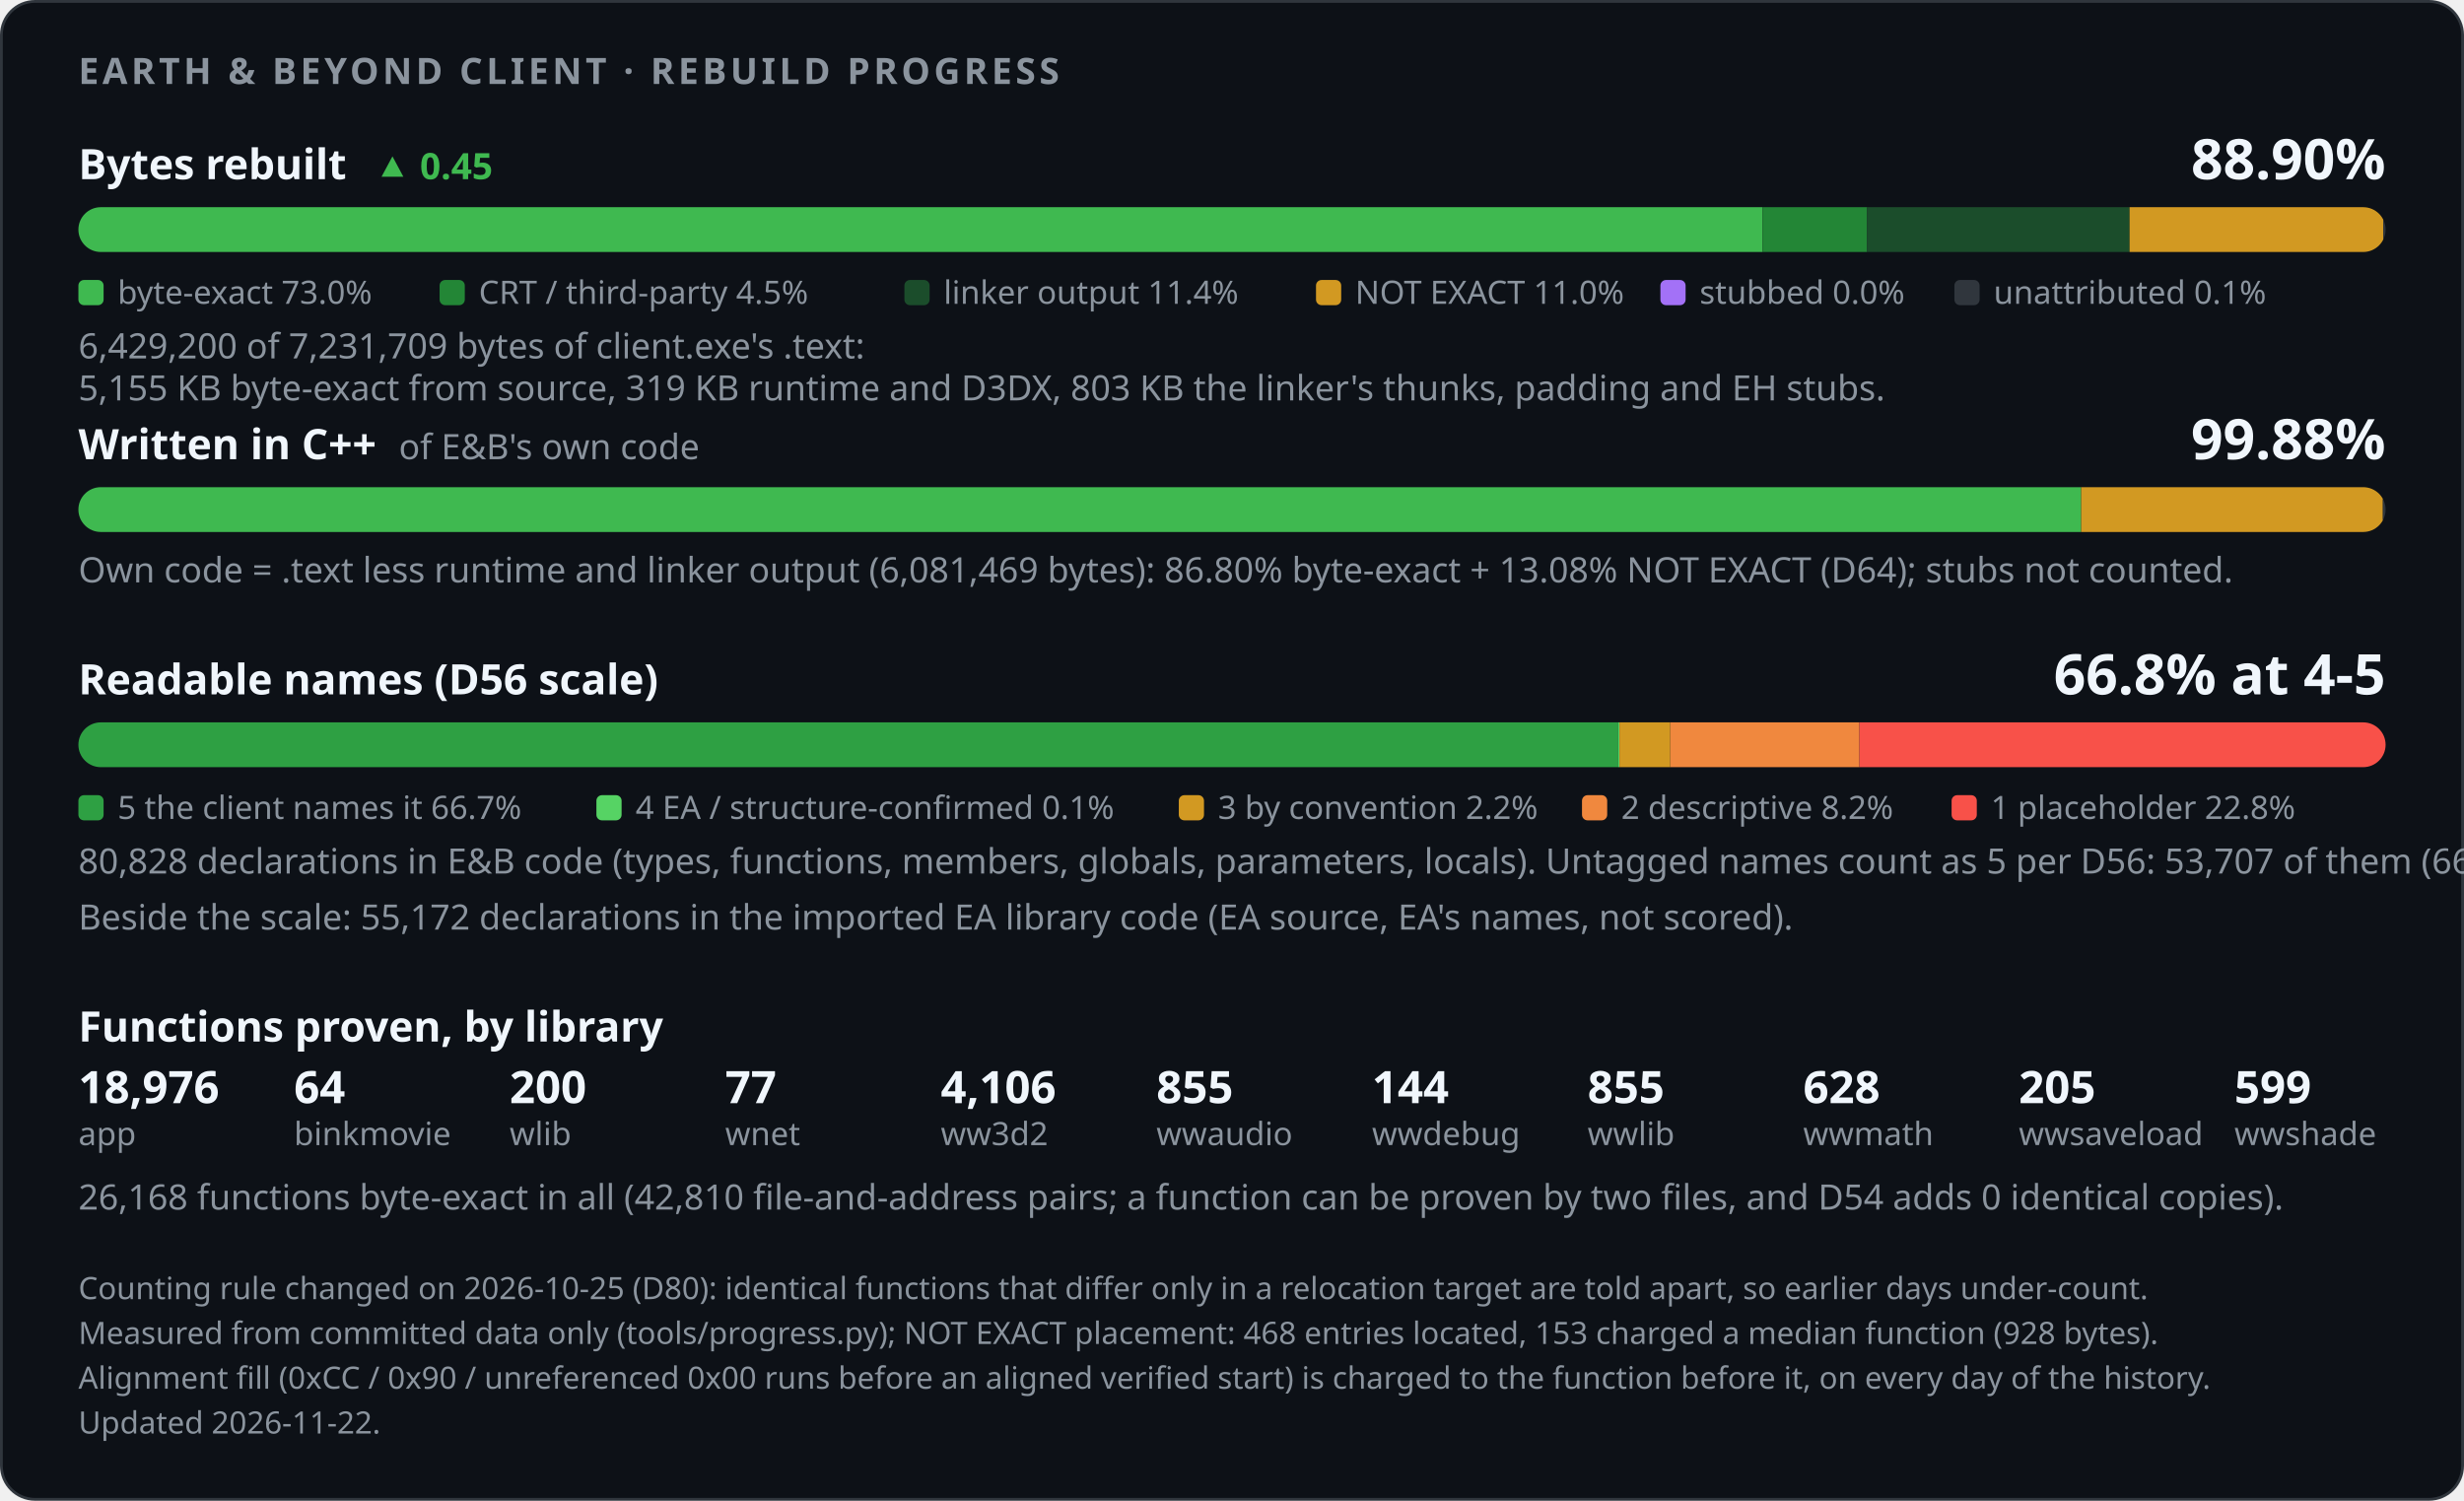
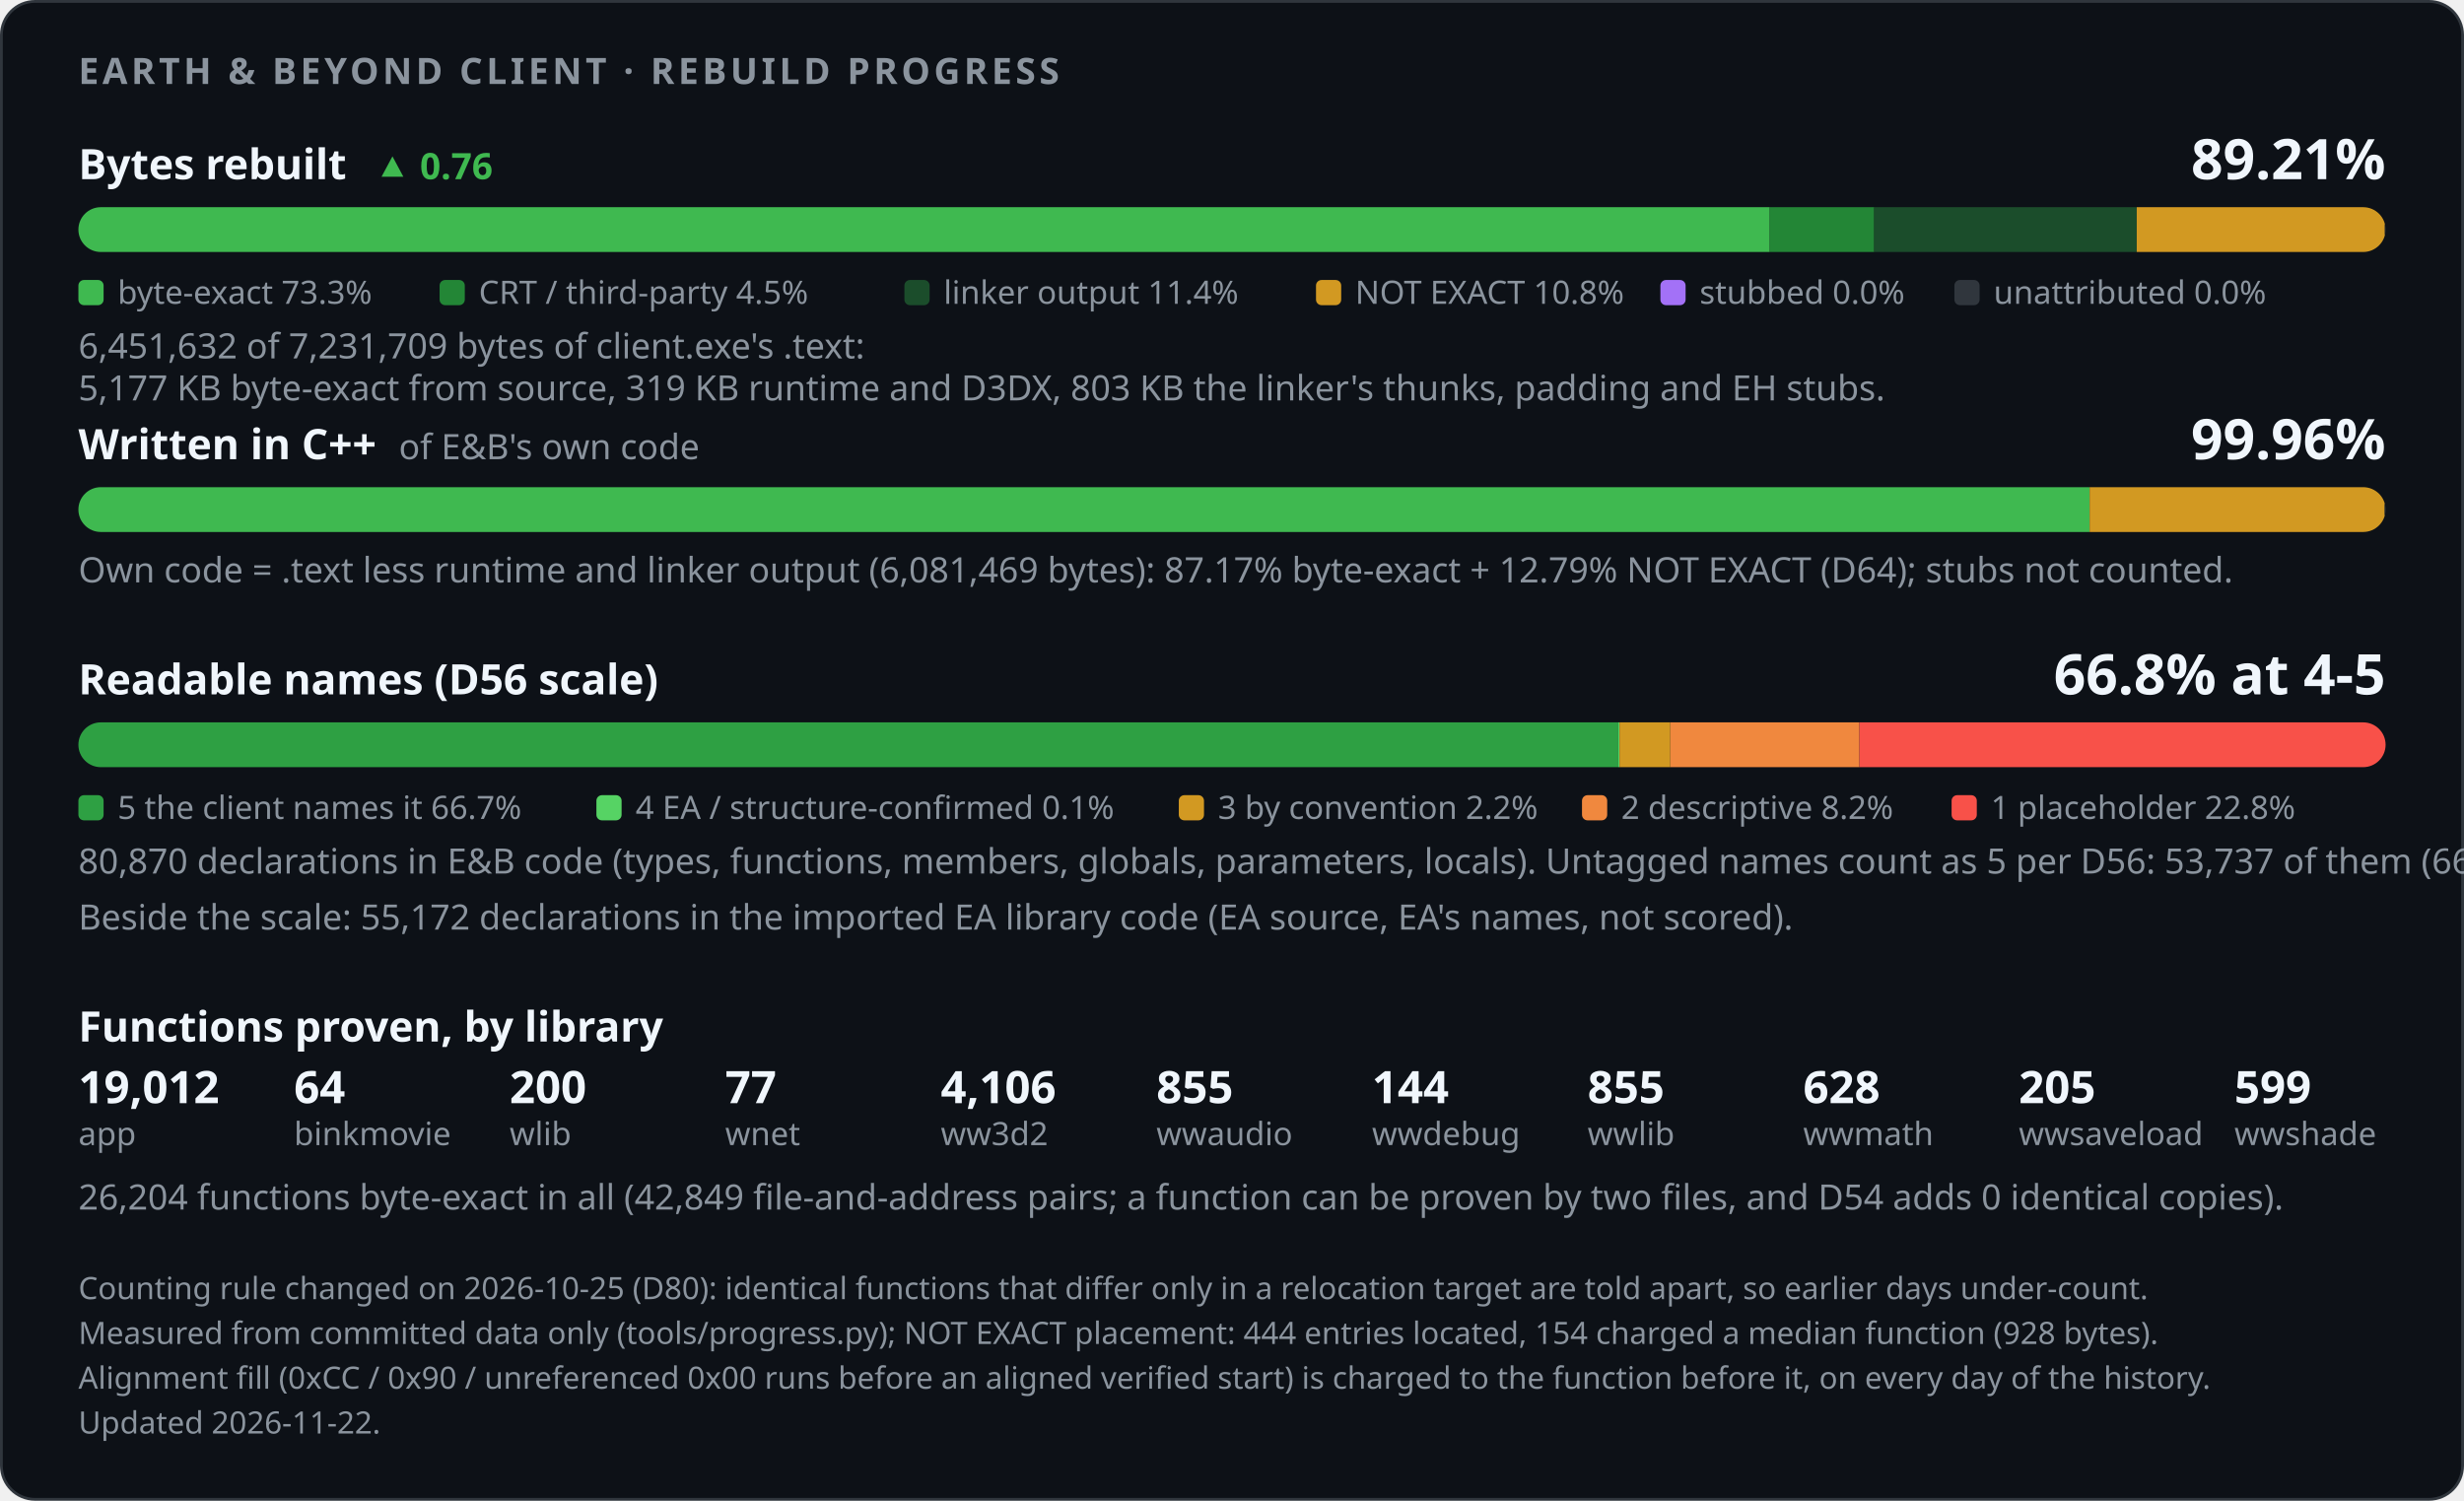
<svg xmlns="http://www.w3.org/2000/svg" width="880" height="536" viewBox="0 0 880 536" role="img" aria-labelledby="title desc">
  <style>
    .card { fill: #0d1117; stroke: #30363d; } .strong { fill: #f0f6fc; } .muted { fill: #8b949e; }
    .grid { stroke: #30363d; } .up { fill: #3fb950; } .down { fill: #f85149; }
    .s-exact { fill: #3fb950; } .s-notexact { fill: #d29922; } .s-stub { fill: #a371f7; }
    .s-third { fill: #238636; } .s-linker { fill: #1b4d2b; } .s-unattr { fill: #30363d; }
    .l-exact { stroke: #3fb950; } .l-written { stroke: #58a6ff; }
    @media (prefers-color-scheme: light) {
      .card { fill: #ffffff; stroke: #d0d7de; } .strong { fill: #1f2328; } .muted { fill: #59636e; }
      .grid { stroke: #d0d7de; } .up { fill: #1a7f37; } .down { fill: #cf222e; }
      .s-exact { fill: #1a7f37; } .s-third { fill: #4ac26b; } .s-linker { fill: #aceebb; } .s-unattr { fill: #d0d7de; }
      .l-exact { stroke: #1a7f37; } .l-written { stroke: #0969da; }
    }
  </style>
  <rect class="card" x="0.5" y="0.5" width="879" height="535" rx="12" />
  <g font-family="-apple-system,BlinkMacSystemFont,'Segoe UI','Noto Sans',Helvetica,Arial,sans-serif">
    <text x="28" y="30" class="muted" font-size="13" font-weight="600" letter-spacing="1.3">EARTH &amp; BEYOND CLIENT · REBUILD PROGRESS</text>
-     <text x="28" y="64" class="strong" font-size="15" font-weight="600">Bytes rebuilt<tspan class="up" dx="10" font-size="13" font-weight="600">▲ 0.45</tspan>
+     <text x="28" y="64" class="strong" font-size="15" font-weight="600">Bytes rebuilt<tspan class="up" dx="10" font-size="13" font-weight="600">▲ 0.76</tspan>
    </text>
-     <text x="852" y="64" class="strong" font-size="20" font-weight="700" text-anchor="end">88.90%</text>
+     <text x="852" y="64" class="strong" font-size="20" font-weight="700" text-anchor="end">89.21%</text>
    <clipPath id="clip74">
      <rect x="28" y="74" width="824" height="16" rx="8.0" />
    </clipPath>
    <g clip-path="url(#clip74)">
-       <rect x="28.00" y="74" width="601.50" height="16" class="s-exact" />
-       <rect x="629.50" y="74" width="37.32" height="16" class="s-third" />
-       <rect x="666.82" y="74" width="93.74" height="16" class="s-linker" />
-       <rect x="760.56" y="74" width="90.62" height="16" class="s-notexact" />
-       <rect x="851.18" y="74" width="0.82" height="16" class="s-unattr" />
+       <rect x="28.00" y="74" width="604.05" height="16" class="s-exact" />
+       <rect x="632.05" y="74" width="37.32" height="16" class="s-third" />
+       <rect x="669.37" y="74" width="93.74" height="16" class="s-linker" />
+       <rect x="763.12" y="74" width="88.62" height="16" class="s-notexact" />
+       <rect x="851.73" y="74" width="0.27" height="16" class="s-unattr" />
    </g>
    <rect x="28" y="100" width="9" height="9" rx="2" class="s-exact" />
-     <text x="42" y="108.5" class="muted" font-size="11.5">byte-exact 73.0%</text>
+     <text x="42" y="108.5" class="muted" font-size="11.5">byte-exact 73.3%</text>
    <rect x="157" y="100" width="9" height="9" rx="2" class="s-third" />
    <text x="171" y="108.5" class="muted" font-size="11.5">CRT / third-party 4.5%</text>
    <rect x="323" y="100" width="9" height="9" rx="2" class="s-linker" />
    <text x="337" y="108.5" class="muted" font-size="11.5">linker output 11.4%</text>
    <rect x="470" y="100" width="9" height="9" rx="2" class="s-notexact" />
-     <text x="484" y="108.5" class="muted" font-size="11.5">NOT EXACT 11.0%</text>
+     <text x="484" y="108.5" class="muted" font-size="11.5">NOT EXACT 10.8%</text>
    <rect x="593" y="100" width="9" height="9" rx="2" class="s-stub" />
    <text x="607" y="108.5" class="muted" font-size="11.5">stubbed 0.0%</text>
    <rect x="698" y="100" width="9" height="9" rx="2" class="s-unattr" />
-     <text x="712" y="108.5" class="muted" font-size="11.5">unattributed 0.1%</text>
-     <text x="28" y="128" class="muted" font-size="12.5">6,429,200 of 7,231,709 bytes of client.exe's .text:</text>
-     <text x="28" y="143" class="muted" font-size="12.5">5,155 KB byte-exact from source, 319 KB runtime and D3DX, 803 KB the linker's thunks, padding and EH stubs.</text>
+     <text x="712" y="108.5" class="muted" font-size="11.5">unattributed 0.0%</text>
+     <text x="28" y="128" class="muted" font-size="12.5">6,451,632 of 7,231,709 bytes of client.exe's .text:</text>
+     <text x="28" y="143" class="muted" font-size="12.5">5,177 KB byte-exact from source, 319 KB runtime and D3DX, 803 KB the linker's thunks, padding and EH stubs.</text>
    <text x="28" y="164" class="strong" font-size="15" font-weight="600">Written in C++<tspan class="muted" font-size="12.5" font-weight="400" dx="8">of E&amp;B's own code</tspan>
    </text>
-     <text x="852" y="164" class="strong" font-size="20" font-weight="700" text-anchor="end">99.88%</text>
+     <text x="852" y="164" class="strong" font-size="20" font-weight="700" text-anchor="end">99.96%</text>
    <clipPath id="clip174">
      <rect x="28" y="174" width="824" height="16" rx="8.0" />
    </clipPath>
    <g clip-path="url(#clip174)">
-       <rect x="28.00" y="174" width="715.27" height="16" class="s-exact" />
-       <rect x="743.27" y="174" width="107.76" height="16" class="s-notexact" />
-       <rect x="851.03" y="174" width="0.97" height="16" class="s-unattr" />
+       <rect x="28.00" y="174" width="718.30" height="16" class="s-exact" />
+       <rect x="746.30" y="174" width="105.38" height="16" class="s-notexact" />
+       <rect x="851.68" y="174" width="0.32" height="16" class="s-unattr" />
    </g>
-     <text x="28" y="208" class="muted" font-size="12.5">Own code = .text less runtime and linker output (6,081,469 bytes): 86.80% byte-exact + 13.08% NOT EXACT (D64); stubs not counted.</text>
+     <text x="28" y="208" class="muted" font-size="12.5">Own code = .text less runtime and linker output (6,081,469 bytes): 87.17% byte-exact + 12.79% NOT EXACT (D64); stubs not counted.</text>
    <text x="28" y="248" class="strong" font-size="15" font-weight="600">Readable names (D56 scale)</text>
    <text x="852" y="248" class="strong" font-size="20" font-weight="700" text-anchor="end">66.8% at 4-5</text>
    <clipPath id="clip258">
      <rect x="28" y="258" width="824" height="16" rx="8.0" />
    </clipPath>
    <g clip-path="url(#clip258)">
-       <rect x="28.00" y="258" width="549.94" height="16" fill="#2ea043" />
-       <rect x="577.94" y="258" width="0.44" height="16" fill="#56d364" />
-       <rect x="578.38" y="258" width="18.15" height="16" fill="#d29922" />
-       <rect x="596.53" y="258" width="67.56" height="16" fill="#f0883e" />
+       <rect x="28.00" y="258" width="549.96" height="16" fill="#2ea043" />
+       <rect x="577.96" y="258" width="0.44" height="16" fill="#56d364" />
+       <rect x="578.40" y="258" width="18.14" height="16" fill="#d29922" />
+       <rect x="596.54" y="258" width="67.55" height="16" fill="#f0883e" />
      <rect x="664.09" y="258" width="187.91" height="16" fill="#f85149" />
    </g>
    <rect x="28" y="284" width="9" height="9" rx="2" fill="#2ea043" />
    <text x="42" y="292.5" class="muted" font-size="11.5">5 the client names it 66.7%</text>
    <rect x="213" y="284" width="9" height="9" rx="2" fill="#56d364" />
    <text x="227" y="292.5" class="muted" font-size="11.5">4 EA / structure-confirmed 0.1%</text>
    <rect x="421" y="284" width="9" height="9" rx="2" fill="#d29922" />
    <text x="435" y="292.5" class="muted" font-size="11.5">3 by convention 2.2%</text>
    <rect x="565" y="284" width="9" height="9" rx="2" fill="#f0883e" />
    <text x="579" y="292.5" class="muted" font-size="11.5">2 descriptive 8.2%</text>
    <rect x="697" y="284" width="9" height="9" rx="2" fill="#f85149" />
    <text x="711" y="292.5" class="muted" font-size="11.5">1 placeholder 22.8%</text>
-     <text x="28" y="312" class="muted" font-size="12.5">80,828 declarations in E&amp;B code (types, functions, members, globals, parameters, locals). Untagged names count as 5 per D56: 53,707 of them (66.4%).</text>
+     <text x="28" y="312" class="muted" font-size="12.5">80,870 declarations in E&amp;B code (types, functions, members, globals, parameters, locals). Untagged names count as 5 per D56: 53,737 of them (66.4%).</text>
    <text x="28" y="332" class="muted" font-size="12.5">Beside the scale: 55,172 declarations in the imported EA library code (EA source, EA's names, not scored).</text>
    <text x="28" y="372" class="strong" font-size="15" font-weight="600">Functions proven, by library</text>
-     <text x="28" y="394" class="strong" font-size="16" font-weight="700">18,976</text>
+     <text x="28" y="394" class="strong" font-size="16" font-weight="700">19,012</text>
    <text x="28" y="409" class="muted" font-size="11.5">app</text>
    <text x="105" y="394" class="strong" font-size="16" font-weight="700">64</text>
    <text x="105" y="409" class="muted" font-size="11.5">binkmovie</text>
    <text x="182" y="394" class="strong" font-size="16" font-weight="700">200</text>
    <text x="182" y="409" class="muted" font-size="11.5">wlib</text>
    <text x="259" y="394" class="strong" font-size="16" font-weight="700">77</text>
    <text x="259" y="409" class="muted" font-size="11.5">wnet</text>
    <text x="336" y="394" class="strong" font-size="16" font-weight="700">4,106</text>
    <text x="336" y="409" class="muted" font-size="11.5">ww3d2</text>
    <text x="413" y="394" class="strong" font-size="16" font-weight="700">855</text>
    <text x="413" y="409" class="muted" font-size="11.5">wwaudio</text>
    <text x="490" y="394" class="strong" font-size="16" font-weight="700">144</text>
    <text x="490" y="409" class="muted" font-size="11.5">wwdebug</text>
    <text x="567" y="394" class="strong" font-size="16" font-weight="700">855</text>
    <text x="567" y="409" class="muted" font-size="11.5">wwlib</text>
    <text x="644" y="394" class="strong" font-size="16" font-weight="700">628</text>
    <text x="644" y="409" class="muted" font-size="11.5">wwmath</text>
    <text x="721" y="394" class="strong" font-size="16" font-weight="700">205</text>
    <text x="721" y="409" class="muted" font-size="11.5">wwsaveload</text>
    <text x="798" y="394" class="strong" font-size="16" font-weight="700">599</text>
    <text x="798" y="409" class="muted" font-size="11.5">wwshade</text>
-     <text x="28" y="432" class="muted" font-size="12.5">26,168 functions byte-exact in all (42,810 file-and-address pairs; a function can be proven by two files, and D54 adds 0 identical copies).</text>
+     <text x="28" y="432" class="muted" font-size="12.5">26,204 functions byte-exact in all (42,849 file-and-address pairs; a function can be proven by two files, and D54 adds 0 identical copies).</text>
    <text x="28" y="464" class="muted" font-size="11">Counting rule changed on 2026-10-25 (D80): identical functions that differ only in a relocation target are told apart, so earlier days under-count.</text>
-     <text x="28" y="480" class="muted" font-size="11">Measured from committed data only (tools/progress.py); NOT EXACT placement: 468 entries located, 153 charged a median function (928 bytes).</text>
+     <text x="28" y="480" class="muted" font-size="11">Measured from committed data only (tools/progress.py); NOT EXACT placement: 444 entries located, 154 charged a median function (928 bytes).</text>
    <text x="28" y="496" class="muted" font-size="11">Alignment fill (0xCC / 0x90 / unreferenced 0x00 runs before an aligned verified start) is charged to the function before it, on every day of the history.</text>
    <text x="28" y="512" class="muted" font-size="11">Updated 2026-11-22.</text>
  </g>
</svg>
